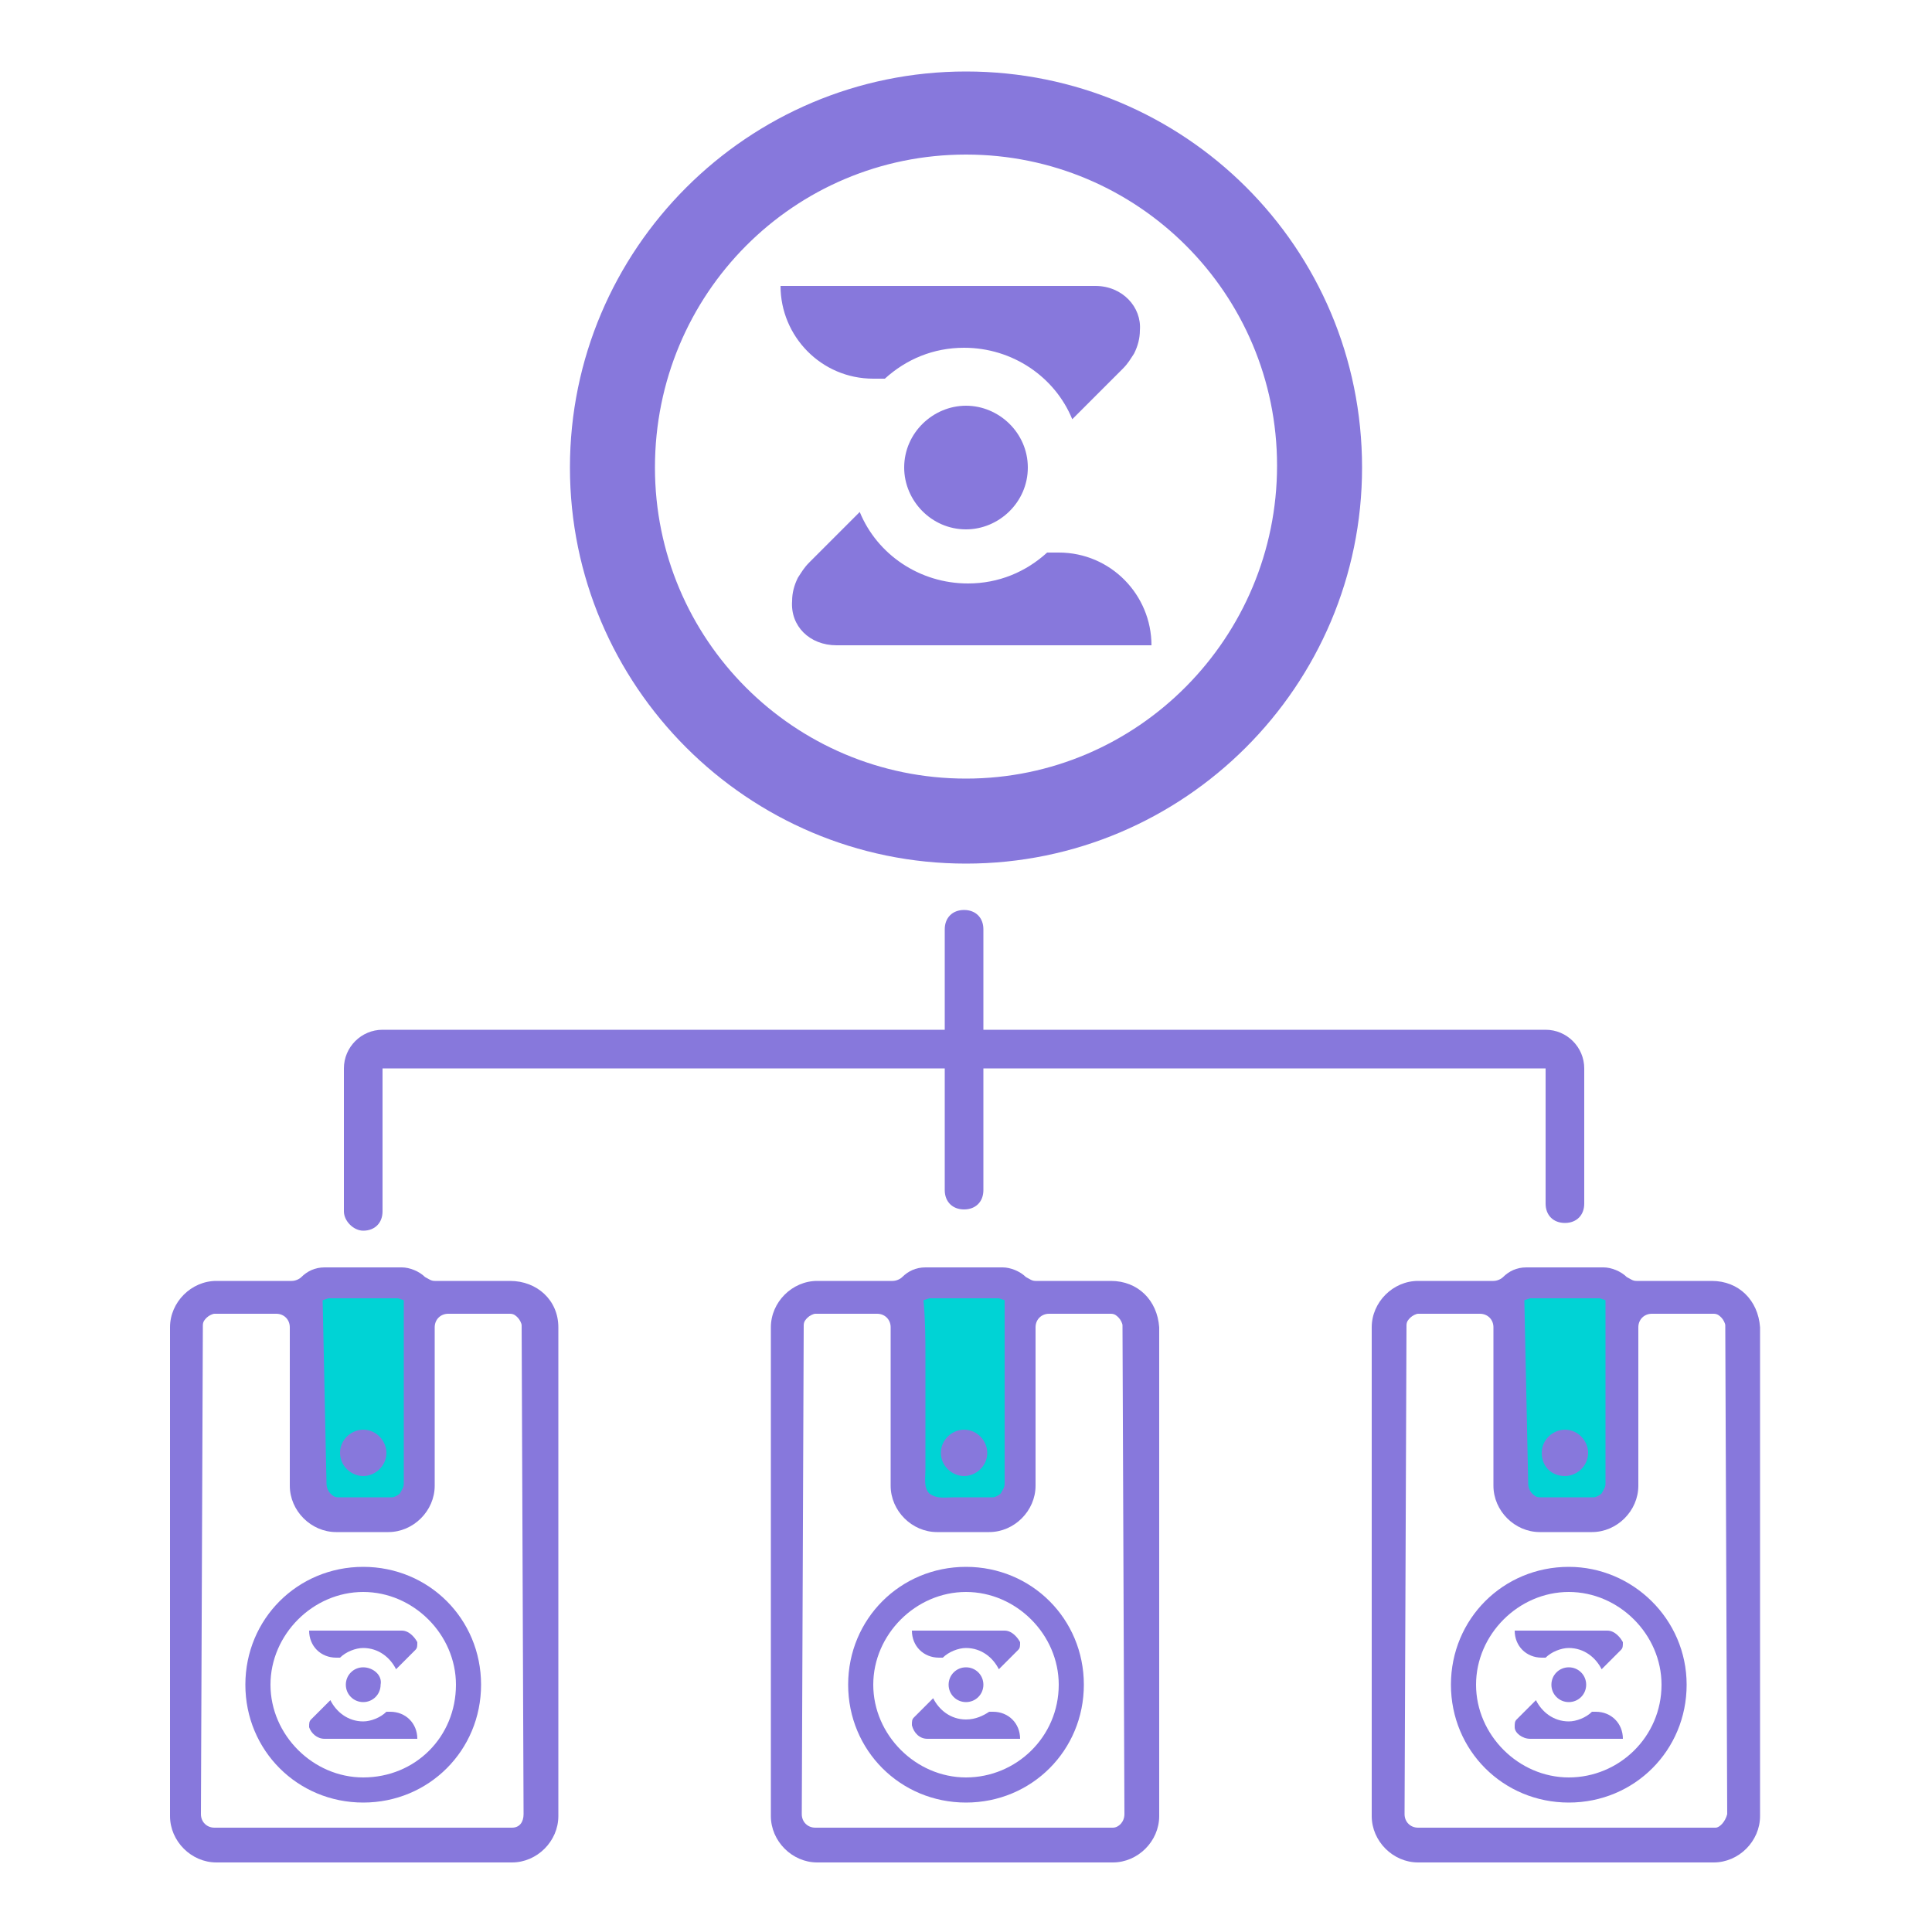
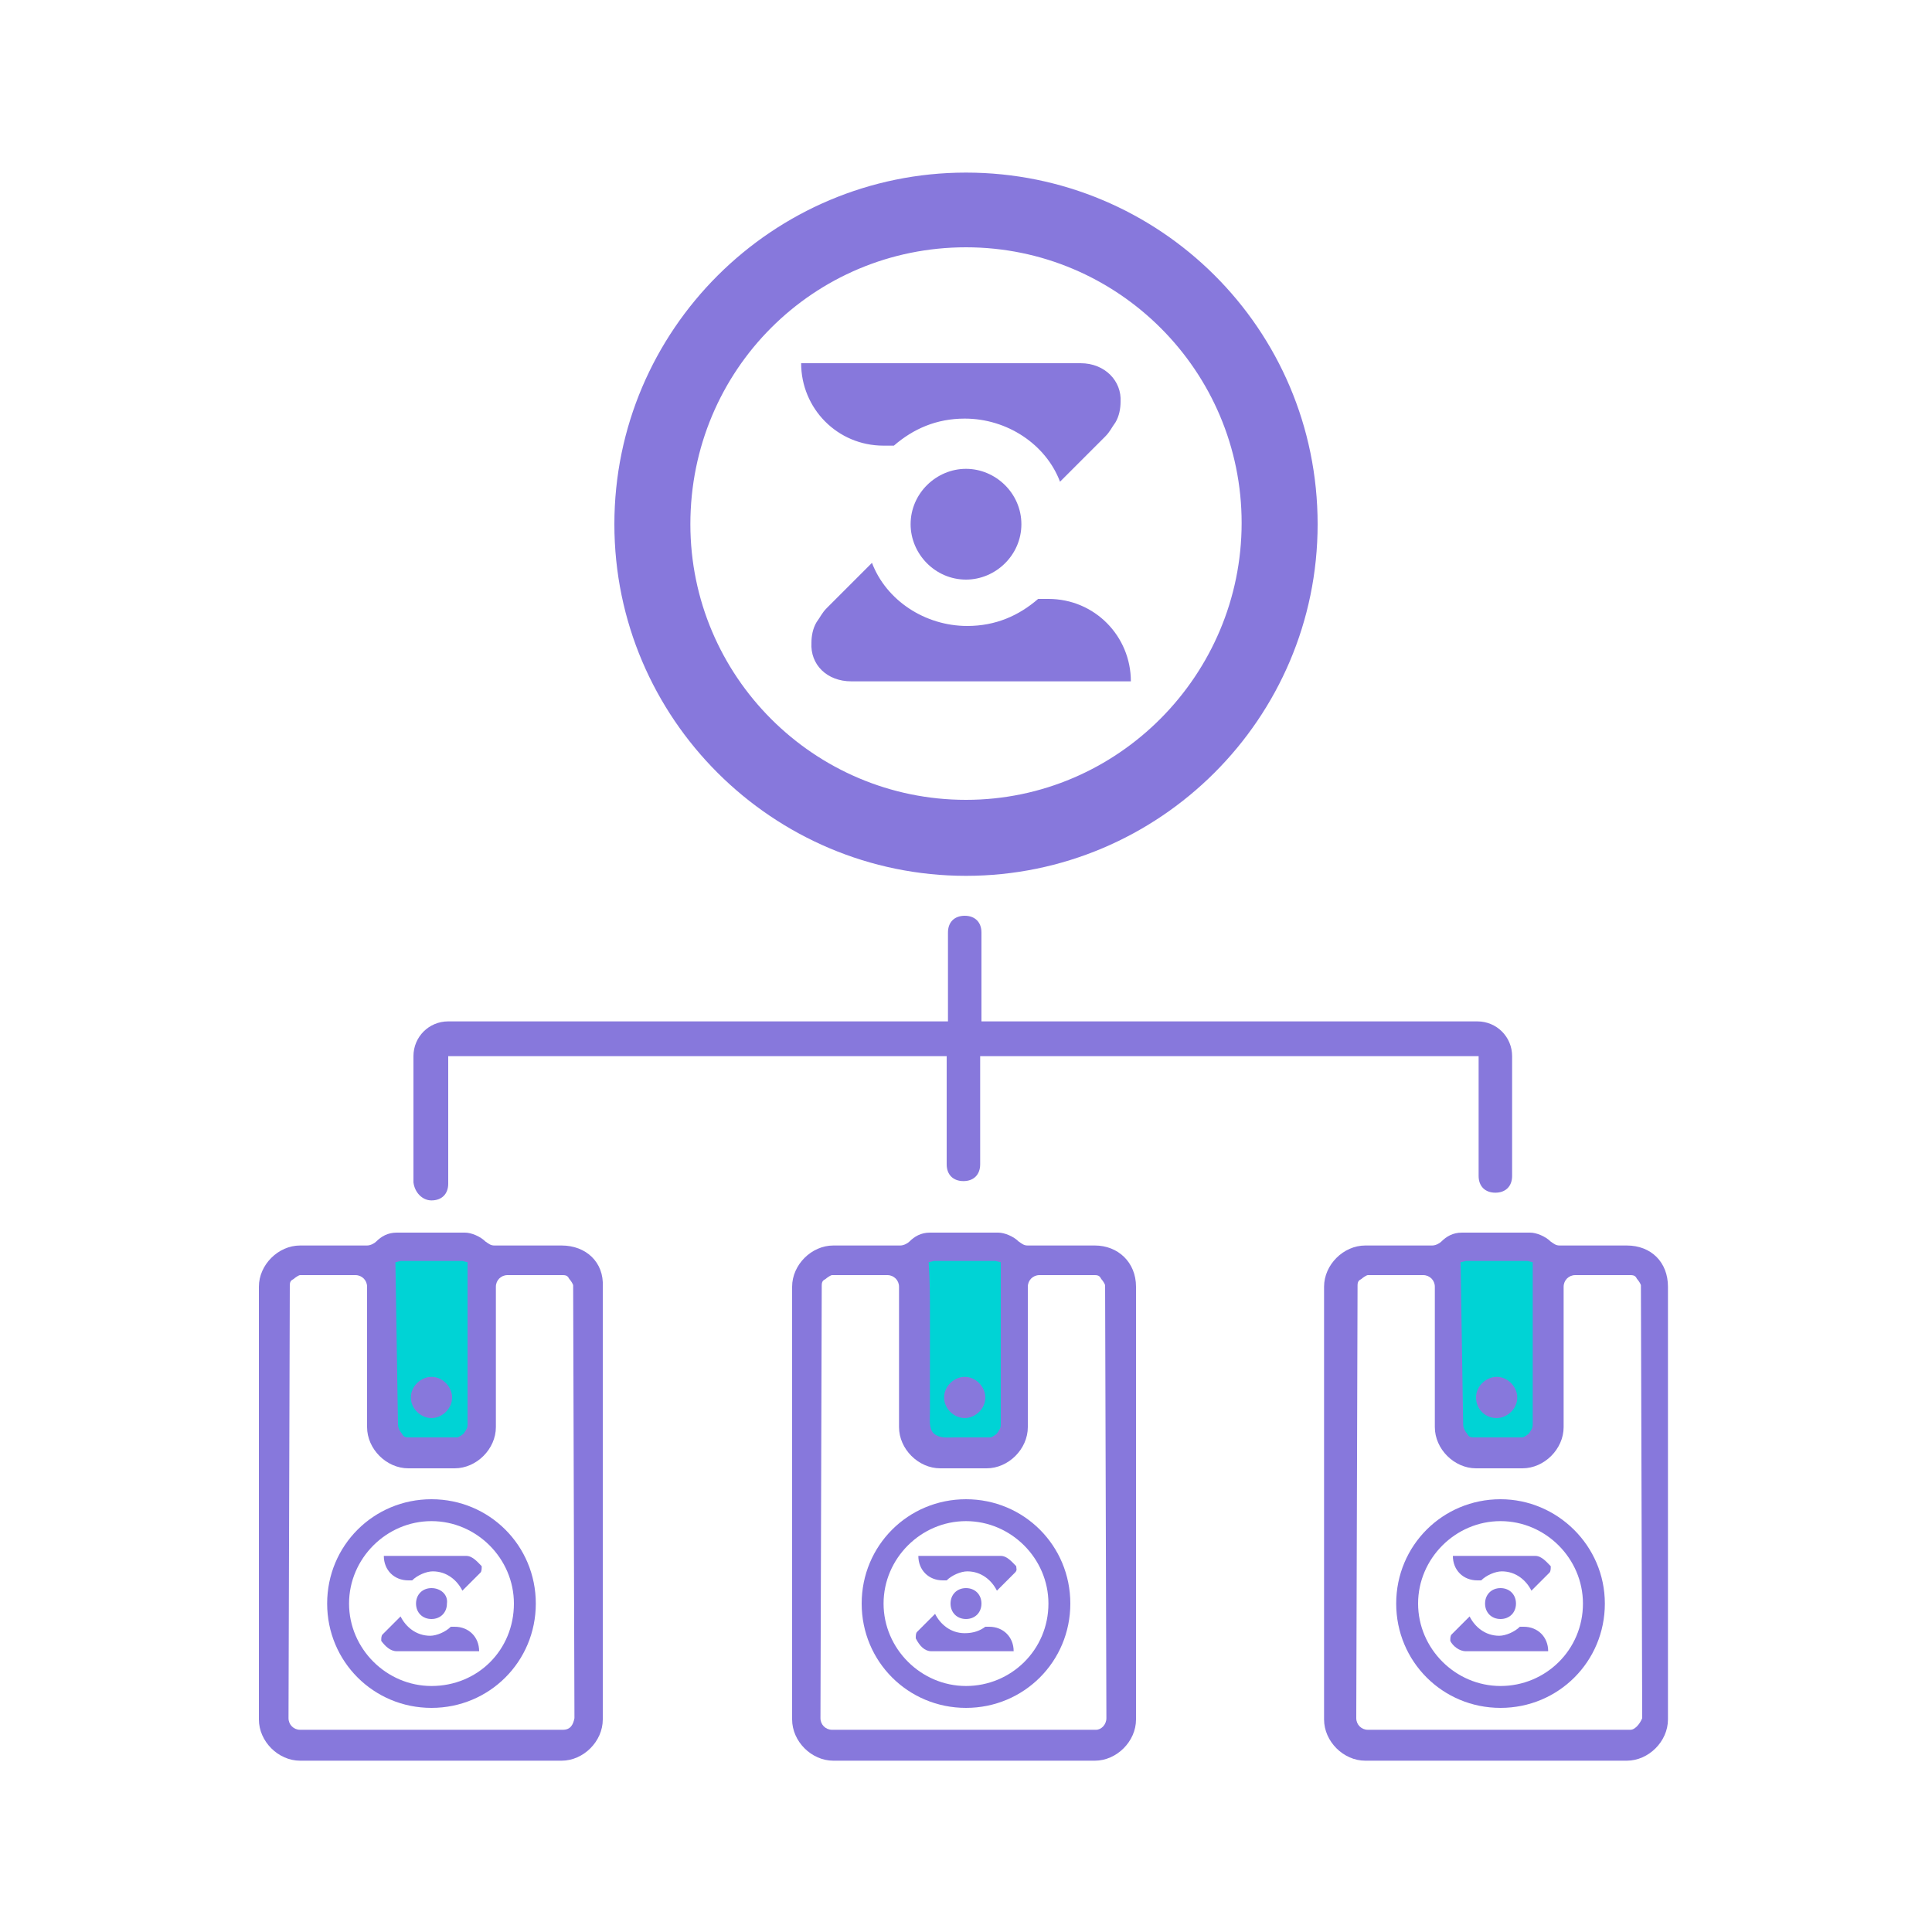
- <svg xmlns="http://www.w3.org/2000/svg" version="1.1" id="ic_empty_dark_multisend" x="0px" y="0px" width="100px" height="100px" viewBox="0 0 100 100" style="enable-background:new 0 0 100 100;" xml:space="preserve">
+ <svg xmlns="http://www.w3.org/2000/svg" version="1.1" id="ic_empty_dark_multisend" x="0px" y="0px" width="150px" height="150px" viewBox="0 0 150 150" style="enable-background:new 0 0 150 150;" xml:space="preserve">
  <style type="text/css">
	.st0{fill:none;}
	.st1{fill:#00D3D5;}
	.st2{fill:#8778DC;}
</style>
  <g>
-     <path id="Rectangle_4690" class="st0" d="M0,0h100v100H0V0z" />
+     <path id="Rectangle_4690" class="st0" d="M8.5,8.5h133v133H8.5V8.5z" />
    <g>
-       <rect x="16.1" y="66.6" class="st1" width="5.5" height="11.3" />
-       <rect x="47.2" y="66.6" class="st1" width="5.5" height="11.3" />
-       <rect x="78.3" y="66.6" class="st1" width="5.5" height="11.3" />
+       <rect x="29.9" y="97.1" class="st1" width="7.3" height="15" />
+       <rect x="71.3" y="97.1" class="st1" width="7.3" height="15" />
+       <rect x="112.6" y="97.1" class="st1" width="7.3" height="15" />
      <g>
-         <path class="st2" d="M26.4,66.3L26.4,66.3h-3.9c-0.2,0-0.3-0.1-0.5-0.2c-0.3-0.3-0.8-0.5-1.2-0.5l0,0h-4l0,0     c-0.5,0-0.9,0.2-1.2,0.5c-0.1,0.1-0.3,0.2-0.5,0.2h-3.9l0,0c-1.3,0-2.4,1.1-2.4,2.4V94c0,1.3,1.1,2.4,2.4,2.4l0,0h15.3l0,0     c1.3,0,2.4-1.1,2.4-2.4V68.7C28.9,67.3,27.8,66.3,26.4,66.3z M16.7,67.3l0.3-0.1h3.6l0.3,0.1l0,0v9.5c0,0.2-0.1,0.3-0.2,0.5     c-0.1,0.1-0.3,0.2-0.4,0.2h-1.4h-1.4c-0.2,0-0.3-0.1-0.4-0.2s-0.2-0.3-0.2-0.5L16.7,67.3L16.7,67.3z M26.5,94.6h-7.7h-7.7     c-0.4,0-0.7-0.3-0.7-0.7l0.1-25.3c0-0.2,0.1-0.3,0.2-0.4c0.1-0.1,0.3-0.2,0.4-0.2h3.2c0.4,0,0.7,0.3,0.7,0.7v8.2l0,0l0,0     c0,1.3,1.1,2.4,2.4,2.4l0,0h2.7l0,0c1.3,0,2.4-1.1,2.4-2.4l0,0l0,0v-8.2c0-0.4,0.3-0.7,0.7-0.7h3.2c0.2,0,0.3,0.1,0.4,0.2     s0.2,0.3,0.2,0.4l0.1,25.3C27.1,94.3,26.9,94.6,26.5,94.6z" />
-         <path class="st2" d="M18.8,76.4L18.8,76.4c0.6,0,1.2-0.5,1.2-1.2c0-0.6-0.5-1.2-1.2-1.2l0,0c-0.6,0-1.2,0.5-1.2,1.2     S18.2,76.4,18.8,76.4z" />
-         <path class="st2" d="M57.5,66.3L57.5,66.3h-3.9c-0.2,0-0.3-0.1-0.5-0.2c-0.3-0.3-0.8-0.5-1.2-0.5l0,0h-4l0,0     c-0.5,0-0.9,0.2-1.2,0.5c-0.1,0.1-0.3,0.2-0.5,0.2h-3.9l0,0c-1.3,0-2.4,1.1-2.4,2.4V94c0,1.3,1.1,2.4,2.4,2.4l0,0h15.3l0,0     c1.3,0,2.4-1.1,2.4-2.4V68.7C59.9,67.3,58.9,66.3,57.5,66.3z M47.8,67.3l0.3-0.1h3.6l0.3,0.1v9.5c0,0.2-0.1,0.3-0.2,0.5     c-0.1,0.1-0.3,0.2-0.4,0.2H50c-0.2,0-0.4,0-0.6,0c-0.5,0-0.9,0.1-1.3-0.2c-0.3-0.3-0.2-0.8-0.2-1.2c0-0.5,0-1.1,0-1.6     c0-1.4,0-2.8,0-4.2C47.9,69.3,47.9,68.4,47.8,67.3C47.8,67.4,47.8,67.3,47.8,67.3z M57.6,94.6h-7.7h-7.7c-0.4,0-0.7-0.3-0.7-0.7     l0.1-25.3c0-0.2,0.1-0.3,0.2-0.4c0.1-0.1,0.3-0.2,0.4-0.2h3.2c0.4,0,0.7,0.3,0.7,0.7v8.2l0,0l0,0c0,1.3,1.1,2.4,2.4,2.4l0,0h2.7     l0,0c1.3,0,2.4-1.1,2.4-2.4l0,0l0,0v-8.2c0-0.4,0.3-0.7,0.7-0.7h3.2c0.2,0,0.3,0.1,0.4,0.2c0.1,0.1,0.2,0.3,0.2,0.4l0.1,25.3     C58.2,94.3,57.9,94.6,57.6,94.6z" />
-         <path class="st2" d="M49.9,76.4L49.9,76.4c0.6,0,1.2-0.5,1.2-1.2c0-0.6-0.5-1.2-1.2-1.2l0,0c-0.6,0-1.2,0.5-1.2,1.2     S49.3,76.4,49.9,76.4z" />
-         <path class="st2" d="M88.6,66.3L88.6,66.3h-3.9c-0.2,0-0.3-0.1-0.5-0.2c-0.3-0.3-0.8-0.5-1.2-0.5l0,0h-4l0,0     c-0.5,0-0.9,0.2-1.2,0.5c-0.1,0.1-0.3,0.2-0.5,0.2h-3.9l0,0c-1.3,0-2.4,1.1-2.4,2.4V94c0,1.3,1.1,2.4,2.4,2.4l0,0h15.3l0,0     c1.3,0,2.4-1.1,2.4-2.4V68.7C91,67.3,90,66.3,88.6,66.3z M78.9,67.3l0.3-0.1h3.6l0.3,0.1l0,0v9.5c0,0.2-0.1,0.3-0.2,0.5     c-0.1,0.1-0.3,0.2-0.4,0.2h-1.4h-1.4c-0.2,0-0.3-0.1-0.4-0.2s-0.2-0.3-0.2-0.5L78.9,67.3L78.9,67.3z M88.8,94.6h-7.7h-7.7     c-0.4,0-0.7-0.3-0.7-0.7l0.1-25.3c0-0.2,0.1-0.3,0.2-0.4s0.3-0.2,0.4-0.2h3.2c0.4,0,0.7,0.3,0.7,0.7v8.2l0,0l0,0     c0,1.3,1.1,2.4,2.4,2.4l0,0h2.7l0,0c1.3,0,2.4-1.1,2.4-2.4l0,0l0,0v-8.2c0-0.4,0.3-0.7,0.7-0.7h3.2c0.2,0,0.3,0.1,0.4,0.2     s0.2,0.3,0.2,0.4l0.1,25.3C89.3,94.3,89,94.6,88.8,94.6z" />
-         <path class="st2" d="M81,76.4L81,76.4c0.6,0,1.2-0.5,1.2-1.2c0-0.6-0.5-1.2-1.2-1.2l0,0c-0.6,0-1.2,0.5-1.2,1.2     S80.3,76.4,81,76.4z" />
-         <path class="st2" d="M18.8,63.7c0.6,0,1-0.4,1-1v-7.4h29.1v6.3c0,0.6,0.4,1,1,1s1-0.4,1-1v-6.3H80v7c0,0.6,0.4,1,1,1s1-0.4,1-1     v-7c0-1.1-0.9-2-2-2H50.9v-5.2c0-0.6-0.4-1-1-1s-1,0.4-1,1v5.2H19.8c-1.1,0-2,0.9-2,2v7.4C17.8,63.2,18.3,63.7,18.8,63.7z" />
+         <path class="st2" d="M43.6,96.7L43.6,96.7h-5.2c-0.3,0-0.4-0.1-0.7-0.3c-0.4-0.4-1.1-0.7-1.6-0.7l0,0h-5.3l0,0     c-0.7,0-1.2,0.3-1.6,0.7c-0.1,0.1-0.4,0.3-0.7,0.3h-5.2l0,0c-1.7,0-3.2,1.5-3.2,3.2v33.6c0,1.7,1.5,3.2,3.2,3.2l0,0h20.3l0,0     c1.7,0,3.2-1.5,3.2-3.2V99.9C46.9,98,45.5,96.7,43.6,96.7z M30.7,98l0.4-0.1h4.8l0.4,0.1l0,0v12.6c0,0.3-0.1,0.4-0.3,0.7     c-0.1,0.1-0.4,0.3-0.5,0.3h-1.9h-1.9c-0.3,0-0.4-0.1-0.5-0.3c-0.1-0.1-0.3-0.4-0.3-0.7L30.7,98L30.7,98z M43.7,134.3H33.5H23.3     c-0.5,0-0.9-0.4-0.9-0.9l0.1-33.6c0-0.3,0.1-0.4,0.3-0.5c0.1-0.1,0.4-0.3,0.5-0.3h4.3c0.5,0,0.9,0.4,0.9,0.9v10.9l0,0l0,0     c0,1.7,1.5,3.2,3.2,3.2l0,0h3.6l0,0c1.7,0,3.2-1.5,3.2-3.2l0,0l0,0V99.9c0-0.5,0.4-0.9,0.9-0.9h4.3c0.3,0,0.4,0.1,0.5,0.3     c0.1,0.1,0.3,0.4,0.3,0.5l0.1,33.6C44.5,133.9,44.3,134.3,43.7,134.3z" />
+         <path class="st2" d="M33.5,110.1L33.5,110.1c0.8,0,1.6-0.7,1.6-1.6c0-0.8-0.7-1.6-1.6-1.6l0,0c-0.8,0-1.6,0.7-1.6,1.6     C31.9,109.4,32.7,110.1,33.5,110.1z" />
+         <path class="st2" d="M85,96.7L85,96.7h-5.2c-0.3,0-0.4-0.1-0.7-0.3c-0.4-0.4-1.1-0.7-1.6-0.7l0,0h-5.3l0,0     c-0.7,0-1.2,0.3-1.6,0.7c-0.1,0.1-0.4,0.3-0.7,0.3h-5.2l0,0c-1.7,0-3.2,1.5-3.2,3.2v33.6c0,1.7,1.5,3.2,3.2,3.2l0,0h20.3l0,0     c1.7,0,3.2-1.5,3.2-3.2V99.9C88.2,98,86.8,96.7,85,96.7z M72.1,98l0.4-0.1h4.8l0.4,0.1v12.6c0,0.3-0.1,0.4-0.3,0.7     c-0.1,0.1-0.4,0.3-0.5,0.3H75c-0.3,0-0.5,0-0.8,0c-0.7,0-1.2,0.1-1.7-0.3c-0.4-0.4-0.3-1.1-0.3-1.6c0-0.7,0-1.5,0-2.1     c0-1.9,0-3.7,0-5.6C72.2,100.7,72.2,99.5,72.1,98C72.1,98.1,72.1,98,72.1,98z M85.1,134.3H74.9H64.6c-0.5,0-0.9-0.4-0.9-0.9     l0.1-33.6c0-0.3,0.1-0.4,0.3-0.5c0.1-0.1,0.4-0.3,0.5-0.3h4.3c0.5,0,0.9,0.4,0.9,0.9v10.9l0,0l0,0c0,1.7,1.5,3.2,3.2,3.2l0,0h3.6     l0,0c1.7,0,3.2-1.5,3.2-3.2l0,0l0,0V99.9c0-0.5,0.4-0.9,0.9-0.9H85c0.3,0,0.4,0.1,0.5,0.3c0.1,0.1,0.3,0.4,0.3,0.5l0.1,33.6     C85.9,133.9,85.5,134.3,85.1,134.3z" />
+         <path class="st2" d="M74.9,110.1L74.9,110.1c0.8,0,1.6-0.7,1.6-1.6c0-0.8-0.7-1.6-1.6-1.6l0,0c-0.8,0-1.6,0.7-1.6,1.6     C73.3,109.4,74.1,110.1,74.9,110.1z" />
+         <path class="st2" d="M126.3,96.7L126.3,96.7h-5.2c-0.3,0-0.4-0.1-0.7-0.3c-0.4-0.4-1.1-0.7-1.6-0.7l0,0h-5.3l0,0     c-0.7,0-1.2,0.3-1.6,0.7c-0.1,0.1-0.4,0.3-0.7,0.3h-5.2l0,0c-1.7,0-3.2,1.5-3.2,3.2v33.6c0,1.7,1.5,3.2,3.2,3.2l0,0h20.3l0,0     c1.7,0,3.2-1.5,3.2-3.2V99.9C129.5,98,128.2,96.7,126.3,96.7z M113.4,98l0.4-0.1h4.8L119,98l0,0v12.6c0,0.3-0.1,0.4-0.3,0.7     c-0.1,0.1-0.4,0.3-0.5,0.3h-1.9h-1.9c-0.3,0-0.4-0.1-0.5-0.3c-0.1-0.1-0.3-0.4-0.3-0.7L113.4,98L113.4,98z M126.6,134.3h-10.2     h-10.2c-0.5,0-0.9-0.4-0.9-0.9l0.1-33.6c0-0.3,0.1-0.4,0.3-0.5c0.1-0.1,0.4-0.3,0.5-0.3h4.3c0.5,0,0.9,0.4,0.9,0.9v10.9l0,0l0,0     c0,1.7,1.5,3.2,3.2,3.2l0,0h3.6l0,0c1.7,0,3.2-1.5,3.2-3.2l0,0l0,0V99.9c0-0.5,0.4-0.9,0.9-0.9h4.3c0.3,0,0.4,0.1,0.5,0.3     c0.1,0.1,0.3,0.4,0.3,0.5l0.1,33.6C127.3,133.9,126.9,134.3,126.6,134.3z" />
+         <path class="st2" d="M116.2,110.1L116.2,110.1c0.8,0,1.6-0.7,1.6-1.6c0-0.8-0.7-1.6-1.6-1.6l0,0c-0.8,0-1.6,0.7-1.6,1.6     C114.6,109.4,115.3,110.1,116.2,110.1z" />
+         <path class="st2" d="M33.5,93.2c0.8,0,1.3-0.5,1.3-1.3V82h38.7v8.4c0,0.8,0.5,1.3,1.3,1.3c0.8,0,1.3-0.5,1.3-1.3V82h38.7v9.3     c0,0.8,0.5,1.3,1.3,1.3c0.8,0,1.3-0.5,1.3-1.3V82c0-1.5-1.2-2.7-2.7-2.7H76.2v-6.9c0-0.8-0.5-1.3-1.3-1.3c-0.8,0-1.3,0.5-1.3,1.3     v6.9H34.8c-1.5,0-2.7,1.2-2.7,2.7v9.8C32.2,92.6,32.8,93.2,33.5,93.2z" />
      </g>
      <g id="ZENZO_Icon__x28_2023_x29__00000111898753658281945370000009593638927034432911_">
        <g>
-           <path class="st2" d="M50,3.7c-11.3,0-20.5,9.2-20.5,20.5S38.7,44.7,50,44.7s20.5-9.2,20.5-20.5C70.5,12.8,61.3,3.7,50,3.7z       M50,40.3c-8.9,0-16.1-7.2-16.1-16.1C33.9,15.2,41.1,8,50,8s16.1,7.2,16.1,16.1S58.9,40.3,50,40.3z" />
+           <path class="st2" d="M75,13.4c-15,0-27.3,12.2-27.3,27.3S60,68,75,68s27.3-12.2,27.3-27.3C102.3,25.5,90,13.4,75,13.4z M75,62.1      c-11.8,0-21.4-9.6-21.4-21.4c0-12,9.6-21.5,21.4-21.5s21.4,9.6,21.4,21.4S86.8,62.1,75,62.1z" />
        </g>
-         <path class="st2" d="M50,21L50,21c-1.7,0-3.2,1.4-3.2,3.2c0,1.7,1.4,3.2,3.2,3.2l0,0c1.7,0,3.2-1.4,3.2-3.2S51.7,21,50,21z" />
-         <path class="st2" d="M56.7,14.8H40.4c0,2.6,2.1,4.8,4.8,4.8h0.6c1.1-1,2.5-1.6,4.1-1.6l0,0c2.5,0,4.7,1.5,5.6,3.7l2.6-2.6     c0.3-0.3,0.4-0.5,0.6-0.8c0.2-0.4,0.3-0.8,0.3-1.2C59.1,15.9,58.1,14.8,56.7,14.8z" />
-         <path class="st2" d="M43.3,33.4h16.3c0-2.6-2.1-4.8-4.8-4.8h-0.6c-1.1,1-2.5,1.6-4.1,1.6l0,0c-2.5,0-4.7-1.5-5.6-3.7l-2.6,2.6     c-0.3,0.3-0.4,0.5-0.6,0.8c-0.2,0.4-0.3,0.8-0.3,1.2C40.9,32.4,41.9,33.4,43.3,33.4z" />
+         <path class="st2" d="M75,36.4L75,36.4c-2.3,0-4.3,1.9-4.3,4.3c0,2.3,1.9,4.3,4.3,4.3l0,0c2.3,0,4.3-1.9,4.3-4.3     S77.3,36.4,75,36.4z" />
+         <path class="st2" d="M83.9,28.2H62.2c0,3.5,2.8,6.4,6.4,6.4h0.8c1.5-1.3,3.3-2.1,5.5-2.1l0,0c3.3,0,6.3,2,7.4,4.9l3.5-3.5     c0.4-0.4,0.5-0.7,0.8-1.1c0.3-0.5,0.4-1.1,0.4-1.6C87.1,29.6,85.8,28.2,83.9,28.2z" />
+         <path class="st2" d="M66.1,52.9h21.7c0-3.5-2.8-6.4-6.4-6.4h-0.8c-1.5,1.3-3.3,2.1-5.5,2.1l0,0c-3.3,0-6.3-2-7.4-4.9l-3.5,3.5     c-0.4,0.4-0.5,0.7-0.8,1.1c-0.3,0.5-0.4,1.1-0.4,1.6C62.9,51.6,64.2,52.9,66.1,52.9z" />
      </g>
      <g>
        <g id="ZENZO_Icon__x28_2023_x29__00000177476398393773309720000006318549302146957232_">
          <g>
-             <path class="st2" d="M18.8,81.1c-3.4,0-6.1,2.7-6.1,6.1s2.7,6.1,6.1,6.1s6.1-2.7,6.1-6.1C24.9,83.8,22.2,81.1,18.8,81.1z        M18.8,92c-2.6,0-4.8-2.2-4.8-4.8c0-2.6,2.2-4.8,4.8-4.8s4.8,2.2,4.8,4.8C23.6,89.9,21.5,92,18.8,92z" />
+             <path class="st2" d="M33.5,116.4c-4.5,0-8.1,3.6-8.1,8.1s3.6,8.1,8.1,8.1s8.1-3.6,8.1-8.1C41.6,120,38,116.4,33.5,116.4z        M33.5,130.9c-3.5,0-6.4-2.9-6.4-6.4c0-3.5,2.9-6.4,6.4-6.4s6.4,2.9,6.4,6.4C39.9,128.1,37.1,130.9,33.5,130.9z" />
          </g>
-           <path class="st2" d="M18.8,86.3L18.8,86.3c-0.5,0-0.9,0.4-0.9,0.9s0.4,0.9,0.9,0.9l0,0c0.5,0,0.9-0.4,0.9-0.9      C19.8,86.7,19.3,86.3,18.8,86.3z" />
-           <path class="st2" d="M20.8,84.4H16c0,0.8,0.6,1.4,1.4,1.4h0.2c0.3-0.3,0.8-0.5,1.2-0.5l0,0c0.8,0,1.4,0.5,1.7,1.1l0.8-0.8      c0.1-0.1,0.1-0.1,0.2-0.2s0.1-0.2,0.1-0.4C21.5,84.8,21.2,84.4,20.8,84.4z" />
-           <path class="st2" d="M16.8,90h4.8c0-0.8-0.6-1.4-1.4-1.4H20c-0.3,0.3-0.8,0.5-1.2,0.5l0,0c-0.8,0-1.4-0.5-1.7-1.1l-0.8,0.8      c-0.1,0.1-0.1,0.1-0.2,0.2S16,89.2,16,89.4C16.1,89.7,16.4,90,16.8,90z" />
+           <path class="st2" d="M33.5,123.3L33.5,123.3c-0.7,0-1.2,0.5-1.2,1.2s0.5,1.2,1.2,1.2l0,0c0.7,0,1.2-0.5,1.2-1.2      C34.8,123.8,34.2,123.3,33.5,123.3z" />
+           <path class="st2" d="M36.2,120.8h-6.4c0,1.1,0.8,1.9,1.9,1.9h0.3c0.4-0.4,1.1-0.7,1.6-0.7l0,0c1.1,0,1.9,0.7,2.3,1.5l1.1-1.1      c0.1-0.1,0.1-0.1,0.3-0.3c0.1-0.1,0.1-0.3,0.1-0.5C37.1,121.3,36.7,120.8,36.2,120.8z" />
+           <path class="st2" d="M30.8,128.2h6.4c0-1.1-0.8-1.9-1.9-1.9h-0.3c-0.4,0.4-1.1,0.7-1.6,0.7l0,0c-1.1,0-1.9-0.7-2.3-1.5l-1.1,1.1      c-0.1,0.1-0.1,0.1-0.3,0.3c-0.1,0.1-0.1,0.3-0.1,0.5C29.9,127.8,30.3,128.2,30.8,128.2z" />
        </g>
        <g id="ZENZO_Icon__x28_2023_x29__00000018933545368622871420000018084915425296622756_">
          <g>
-             <path class="st2" d="M50,81.1c-3.4,0-6.1,2.7-6.1,6.1s2.7,6.1,6.1,6.1c3.4,0,6.1-2.7,6.1-6.1C56.1,83.8,53.4,81.1,50,81.1z        M50,92c-2.6,0-4.8-2.2-4.8-4.8c0-2.6,2.2-4.8,4.8-4.8s4.8,2.2,4.8,4.8C54.8,89.9,52.6,92,50,92z" />
+             <path class="st2" d="M75,116.4c-4.5,0-8.1,3.6-8.1,8.1s3.6,8.1,8.1,8.1c4.5,0,8.1-3.6,8.1-8.1C83.1,120,79.5,116.4,75,116.4z        M75,130.9c-3.5,0-6.4-2.9-6.4-6.4c0-3.5,2.9-6.4,6.4-6.4s6.4,2.9,6.4,6.4C81.4,128.1,78.5,130.9,75,130.9z" />
          </g>
-           <path class="st2" d="M50,86.3L50,86.3c-0.5,0-0.9,0.4-0.9,0.9s0.4,0.9,0.9,0.9l0,0c0.5,0,0.9-0.4,0.9-0.9      C50.9,86.7,50.5,86.3,50,86.3z" />
-           <path class="st2" d="M52,84.4h-4.8c0,0.8,0.6,1.4,1.4,1.4h0.2c0.3-0.3,0.8-0.5,1.2-0.5l0,0c0.8,0,1.4,0.5,1.7,1.1l0.8-0.8      c0.1-0.1,0.1-0.1,0.2-0.2c0.1-0.1,0.1-0.2,0.1-0.4C52.7,84.8,52.4,84.4,52,84.4z" />
-           <path class="st2" d="M48,90h4.8c0-0.8-0.6-1.4-1.4-1.4h-0.2C50.9,88.8,50.5,89,50,89l0,0c-0.8,0-1.4-0.5-1.7-1.1l-0.8,0.8      c-0.1,0.1-0.1,0.1-0.2,0.2c-0.1,0.1-0.1,0.2-0.1,0.4C47.3,89.7,47.6,90,48,90z" />
+           <path class="st2" d="M75,123.3L75,123.3c-0.7,0-1.2,0.5-1.2,1.2s0.5,1.2,1.2,1.2l0,0c0.7,0,1.2-0.5,1.2-1.2      C76.2,123.8,75.7,123.3,75,123.3z" />
+           <path class="st2" d="M77.7,120.8h-6.4c0,1.1,0.8,1.9,1.9,1.9h0.3c0.4-0.4,1.1-0.7,1.6-0.7l0,0c1.1,0,1.9,0.7,2.3,1.5l1.1-1.1      c0.1-0.1,0.1-0.1,0.3-0.3s0.1-0.3,0.1-0.5C78.6,121.3,78.2,120.8,77.7,120.8z" />
+           <path class="st2" d="M72.3,128.2h6.4c0-1.1-0.8-1.9-1.9-1.9h-0.3c-0.4,0.3-0.9,0.5-1.6,0.5l0,0c-1.1,0-1.9-0.7-2.3-1.5l-1.1,1.1      c-0.1,0.1-0.1,0.1-0.3,0.3c-0.1,0.1-0.1,0.3-0.1,0.5C71.4,127.8,71.8,128.2,72.3,128.2z" />
        </g>
        <g id="ZENZO_Icon__x28_2023_x29__00000003815434065719896700000001248198476800226999_">
          <g>
-             <path class="st2" d="M81.2,81.1c-3.4,0-6.1,2.7-6.1,6.1s2.7,6.1,6.1,6.1s6.1-2.7,6.1-6.1C87.3,83.8,84.5,81.1,81.2,81.1z        M81.2,92c-2.6,0-4.8-2.2-4.8-4.8c0-2.6,2.2-4.8,4.8-4.8c2.6,0,4.8,2.2,4.8,4.8C86,89.9,83.8,92,81.2,92z" />
+             <path class="st2" d="M116.5,116.4c-4.5,0-8.1,3.6-8.1,8.1s3.6,8.1,8.1,8.1s8.1-3.6,8.1-8.1C124.6,120,120.9,116.4,116.5,116.4z        M116.5,130.9c-3.5,0-6.4-2.9-6.4-6.4c0-3.5,2.9-6.4,6.4-6.4c3.5,0,6.4,2.9,6.4,6.4C122.9,128.1,120,130.9,116.5,130.9z" />
          </g>
-           <path class="st2" d="M81.2,86.3L81.2,86.3c-0.5,0-0.9,0.4-0.9,0.9s0.4,0.9,0.9,0.9l0,0c0.5,0,0.9-0.4,0.9-0.9      C82.1,86.7,81.7,86.3,81.2,86.3z" />
-           <path class="st2" d="M83.2,84.4h-4.8c0,0.8,0.6,1.4,1.4,1.4H80c0.3-0.3,0.8-0.5,1.2-0.5l0,0c0.8,0,1.4,0.5,1.7,1.1l0.8-0.8      c0.1-0.1,0.1-0.1,0.2-0.2S84,85.2,84,85C83.9,84.8,83.6,84.4,83.2,84.4z" />
-           <path class="st2" d="M79.2,90H84c0-0.8-0.6-1.4-1.4-1.4h-0.2c-0.3,0.3-0.8,0.5-1.2,0.5l0,0c-0.8,0-1.4-0.5-1.7-1.1l-0.8,0.8      c-0.1,0.1-0.1,0.1-0.2,0.2s-0.1,0.2-0.1,0.4C78.4,89.7,78.8,90,79.2,90z" />
+           <path class="st2" d="M116.5,123.3L116.5,123.3c-0.7,0-1.2,0.5-1.2,1.2s0.5,1.2,1.2,1.2l0,0c0.7,0,1.2-0.5,1.2-1.2      C117.7,123.8,117.2,123.3,116.5,123.3z" />
+           <path class="st2" d="M119.2,120.8h-6.4c0,1.1,0.8,1.9,1.9,1.9h0.3c0.4-0.4,1.1-0.7,1.6-0.7l0,0c1.1,0,1.9,0.7,2.3,1.5l1.1-1.1      c0.1-0.1,0.1-0.1,0.3-0.3c0.1-0.1,0.1-0.3,0.1-0.5C120.1,121.3,119.7,120.8,119.2,120.8z" />
+           <path class="st2" d="M113.8,128.2h6.4c0-1.1-0.8-1.9-1.9-1.9h-0.3c-0.4,0.4-1.1,0.7-1.6,0.7l0,0c-1.1,0-1.9-0.7-2.3-1.5      l-1.1,1.1c-0.1,0.1-0.1,0.1-0.3,0.3c-0.1,0.1-0.1,0.3-0.1,0.5C112.8,127.8,113.3,128.2,113.8,128.2z" />
        </g>
      </g>
    </g>
  </g>
</svg>
